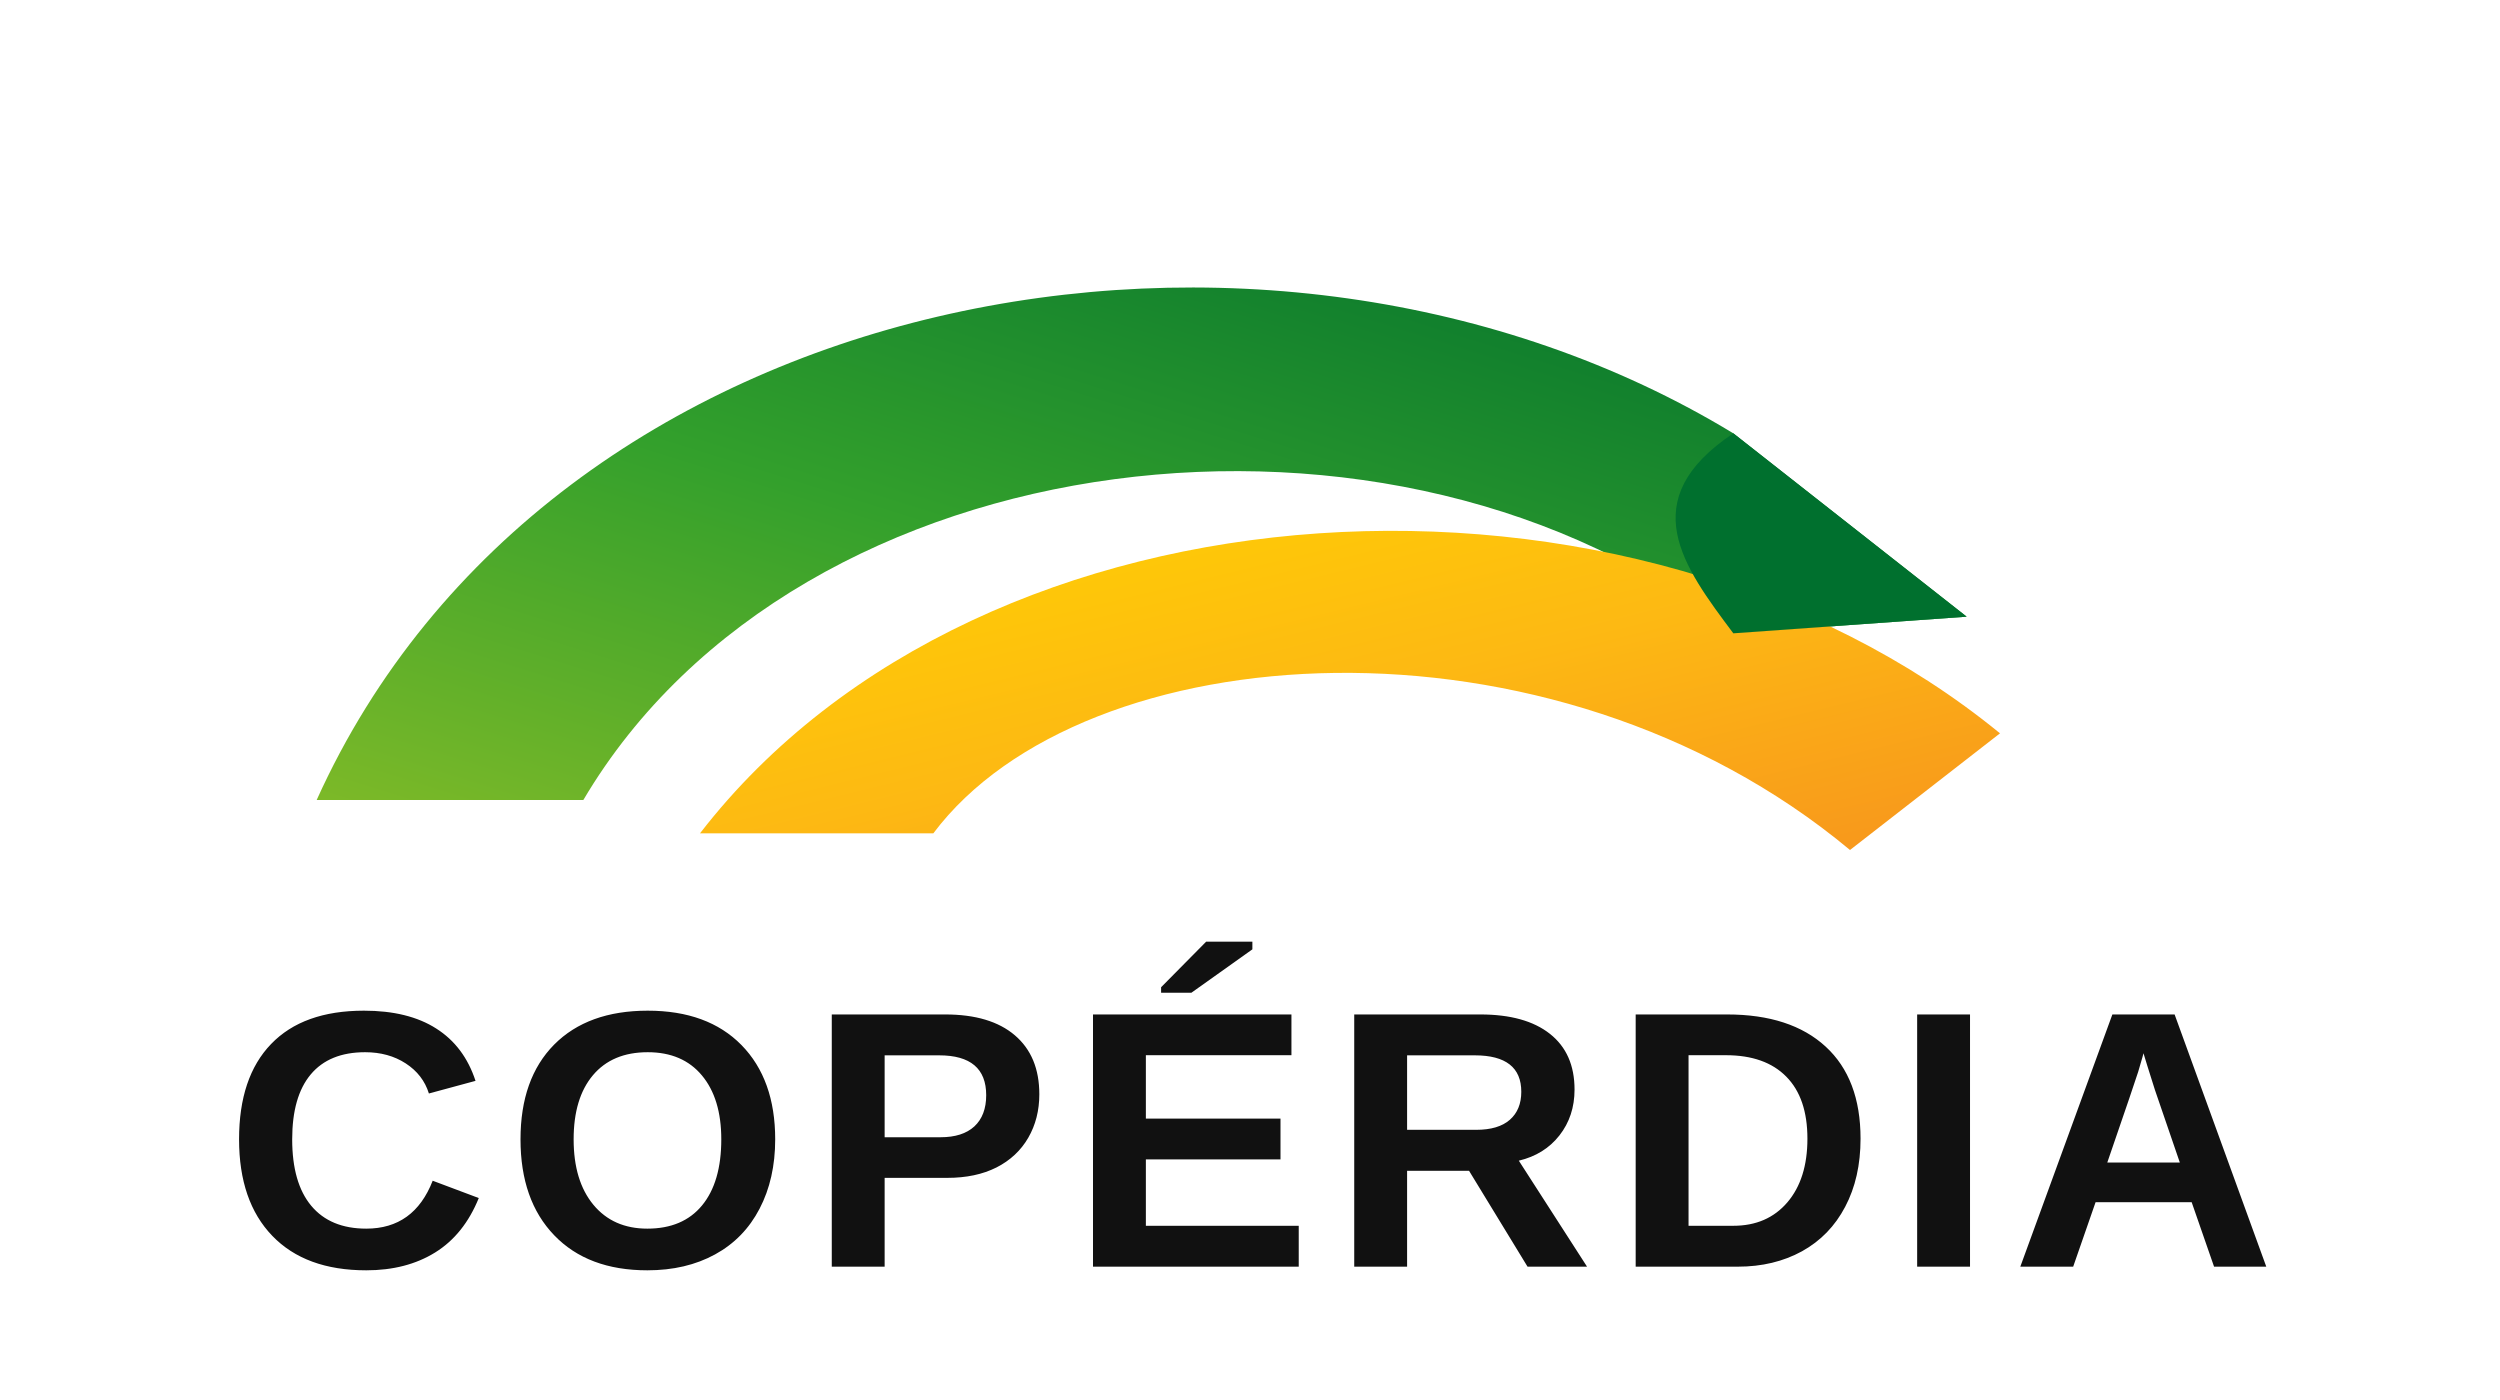
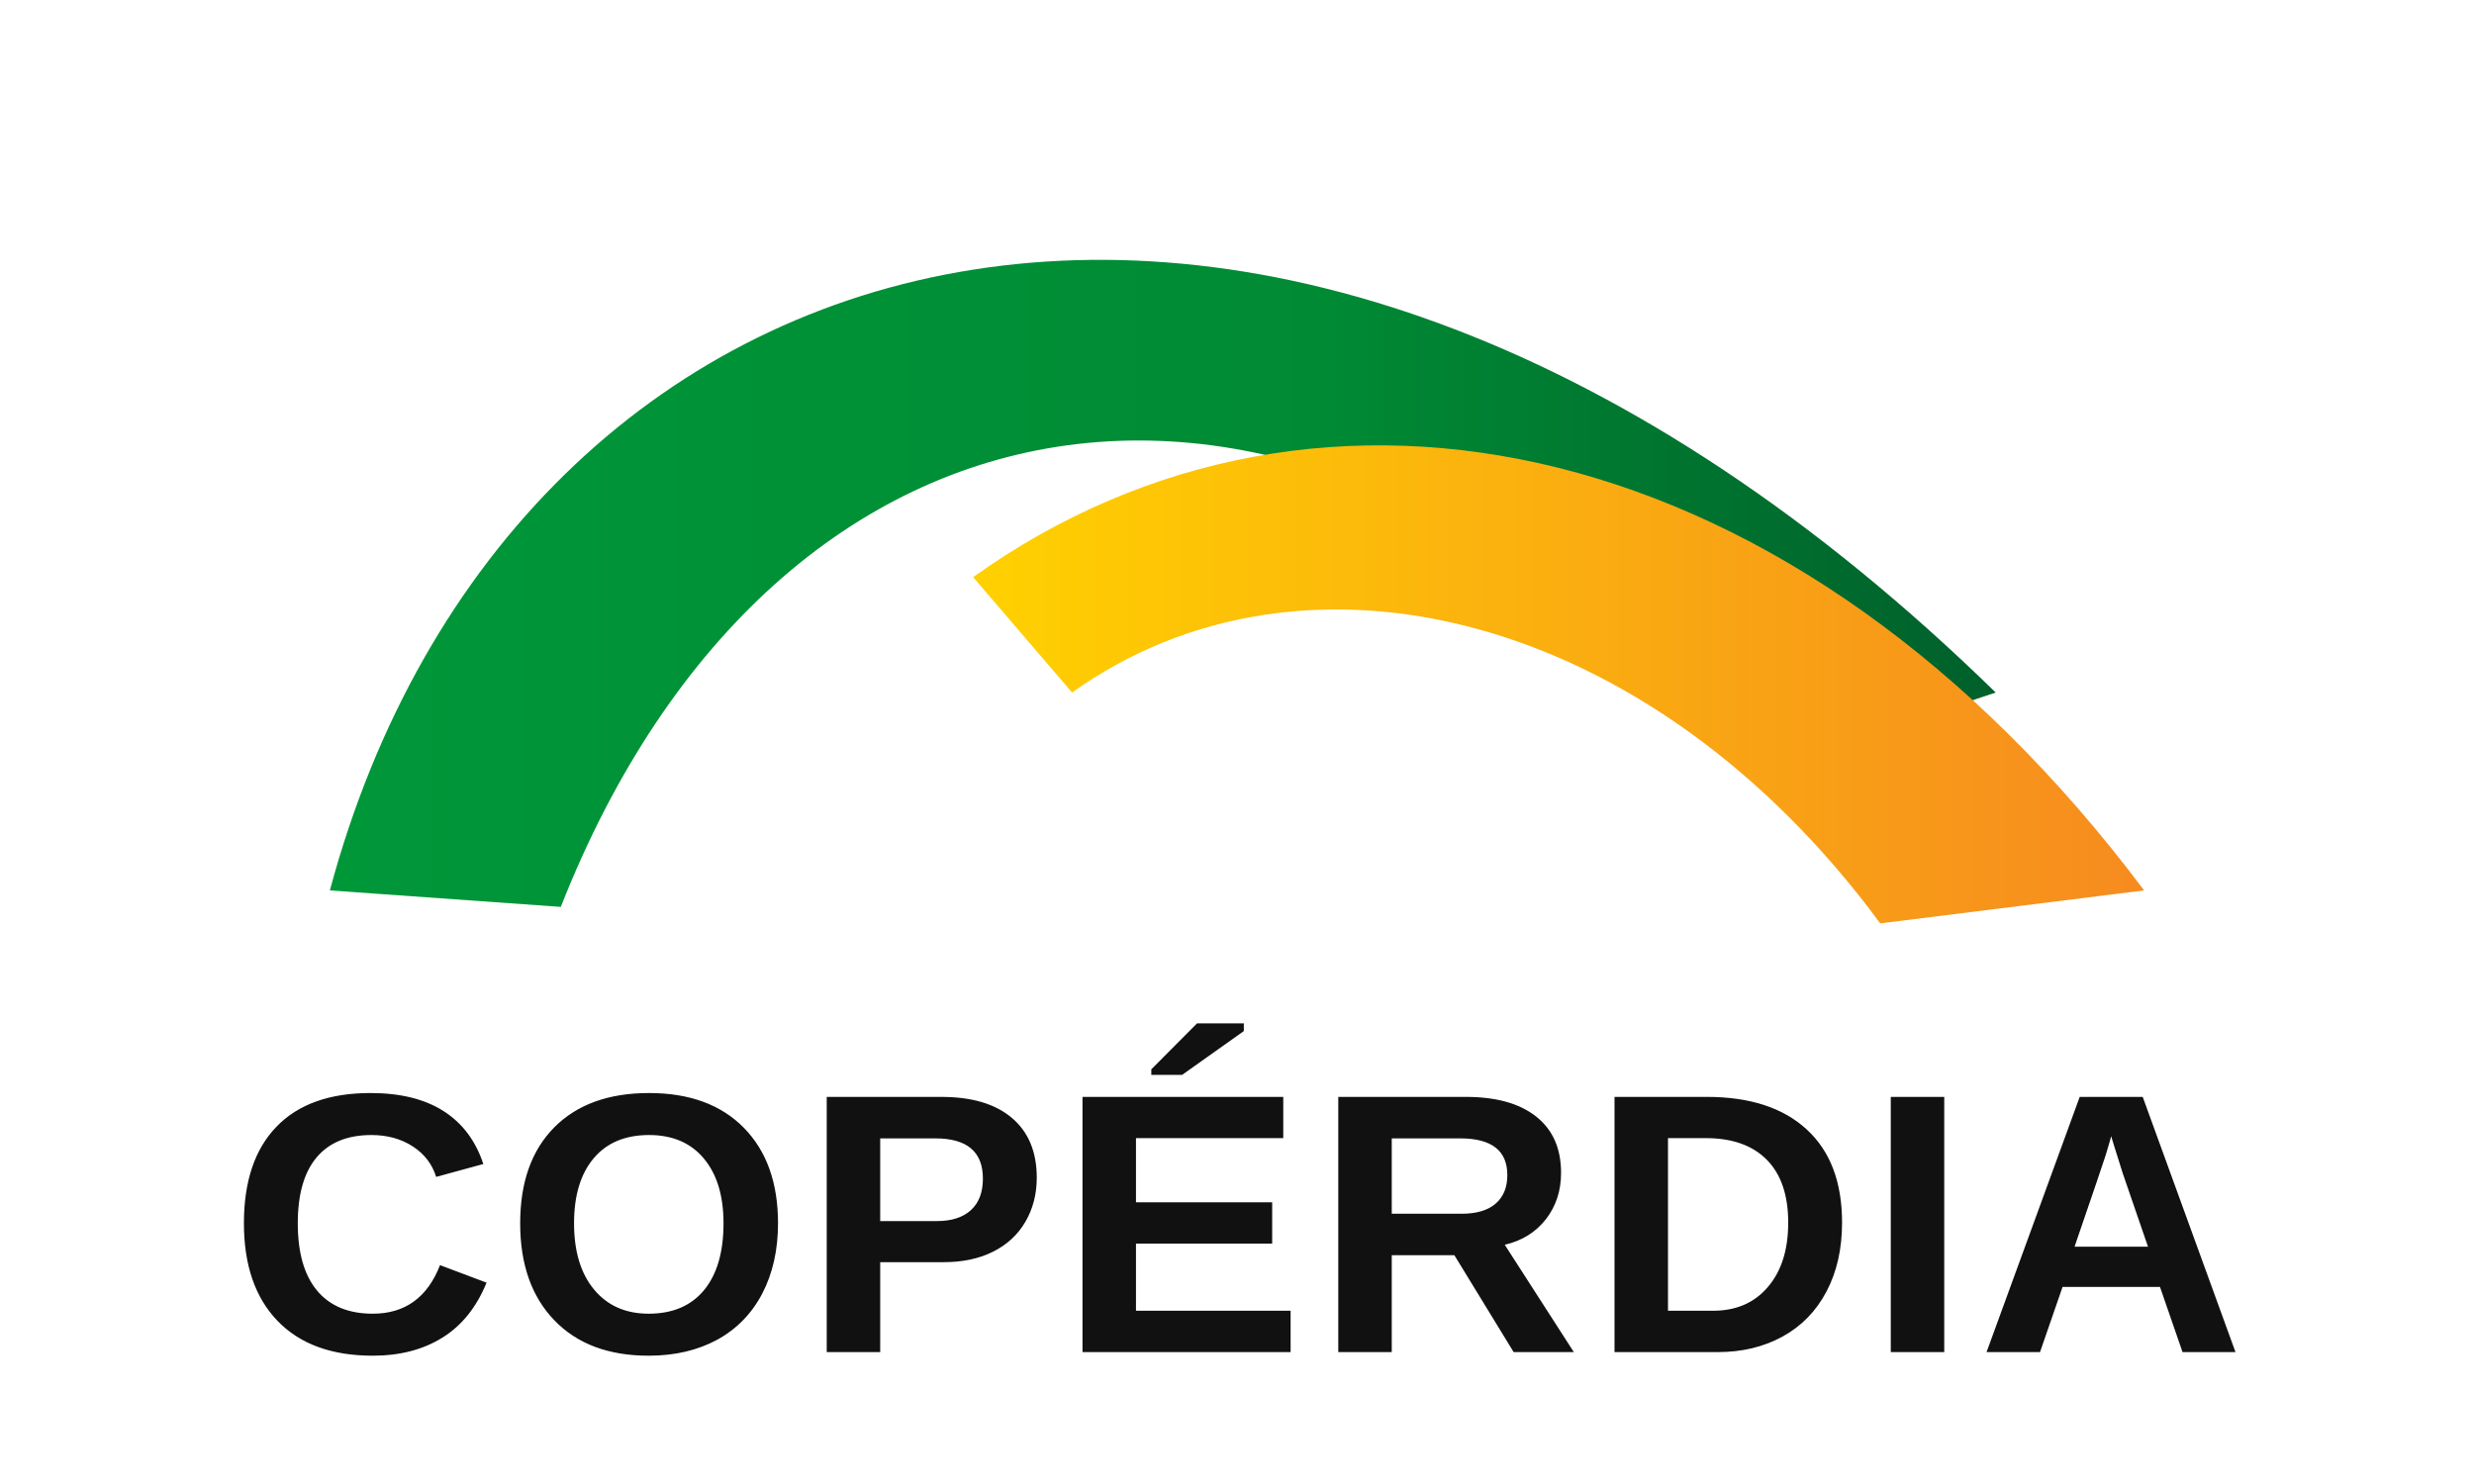
- <svg xmlns="http://www.w3.org/2000/svg" viewBox="0 0 300 168" role="img" aria-label="Copérdia">
+ <svg xmlns="http://www.w3.org/2000/svg" viewBox="0 0 300 180" role="img" aria-label="Copérdia">
  <defs>
-     <linearGradient id="gVerde" x1="0" y1="1" x2="1" y2="0">
-       <stop offset="0" stop-color="#7cb928" />
-       <stop offset=".45" stop-color="#33a02c" />
-       <stop offset="1" stop-color="#00702e" />
+     <linearGradient id="gVerde" x1="0" y1="0" x2="1" y2="0">
+       <stop offset="0" stop-color="#009739" />
+       <stop offset=".6" stop-color="#008a34" />
+       <stop offset="1" stop-color="#00602b" />
    </linearGradient>
-     <linearGradient id="gLaranja" x1="0" y1="0" x2="1" y2="1">
-       <stop offset="0" stop-color="#ffd200" />
-       <stop offset=".5" stop-color="#fdb913" />
-       <stop offset="1" stop-color="#f7941d" />
+     <linearGradient id="gLaranja" x1="0" y1="0" x2="1" y2="0">
+       <stop offset="0" stop-color="#ffd100" />
+       <stop offset="1" stop-color="#f68b1f" />
    </linearGradient>
  </defs>
-   <path d="M38 96            C 66 34, 152 18, 208 52            L 236 74            L 208 76            C 168 44, 96 52, 70 96            Z" fill="url(#gVerde)" />
-   <path d="M84 100            C 118 56, 196 52, 240 88            L 222 102            C 186 72, 130 76, 112 100            Z" fill="url(#gLaranja)" />
-   <path d="M208 52 L 236 74 L 208 76 C 202 68, 196 60, 208 52 Z" fill="#00702e" />
-   <text x="150" y="152" text-anchor="middle" font-family="'Arial Black', Arial, Helvetica, sans-serif" font-size="44" font-weight="900" letter-spacing="2" fill="#111111">COPÉRDIA</text>
+   <path d="M 40 108            C 62 26, 154 -2, 242 84            L 212 94            C 158 32, 94 44, 68 110            Z" fill="url(#gVerde)" />
+   <path d="M 118 70            C 160 40, 218 52, 260 108            L 228 112            C 200 74, 158 64, 130 84            Z" fill="url(#gLaranja)" />
+   <text x="150" y="164" text-anchor="middle" font-family="'Arial Black', Arial, Helvetica, sans-serif" font-size="45" font-weight="900" letter-spacing="1" fill="#111111">COPÉRDIA</text>
</svg>
